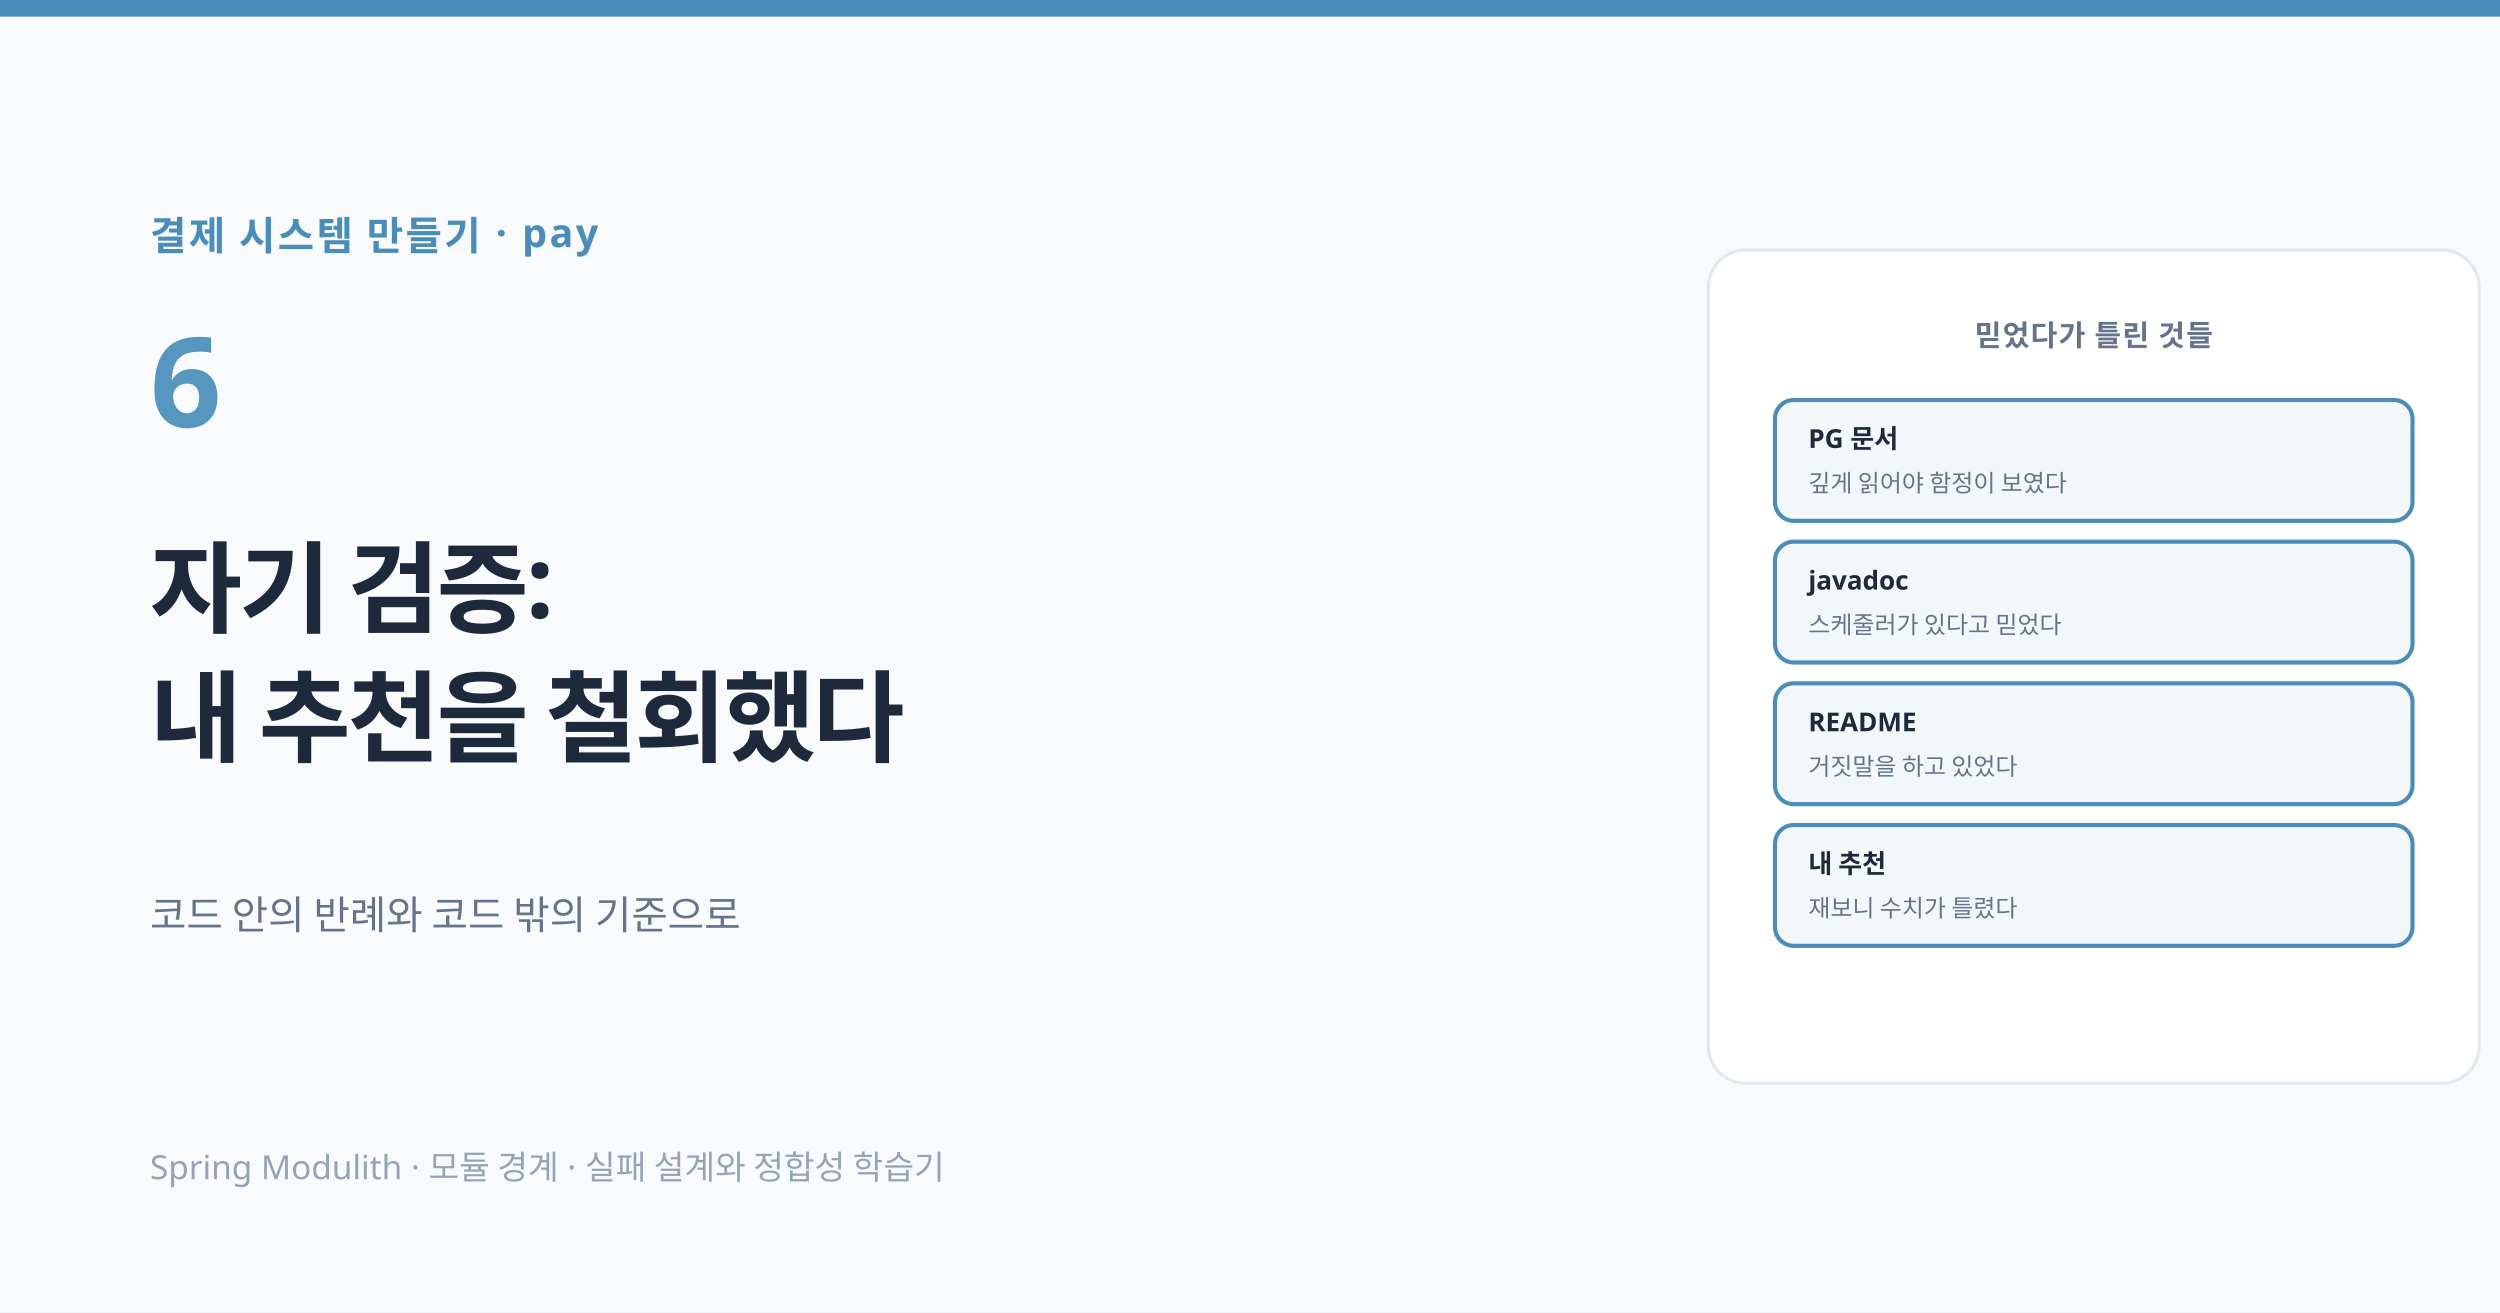
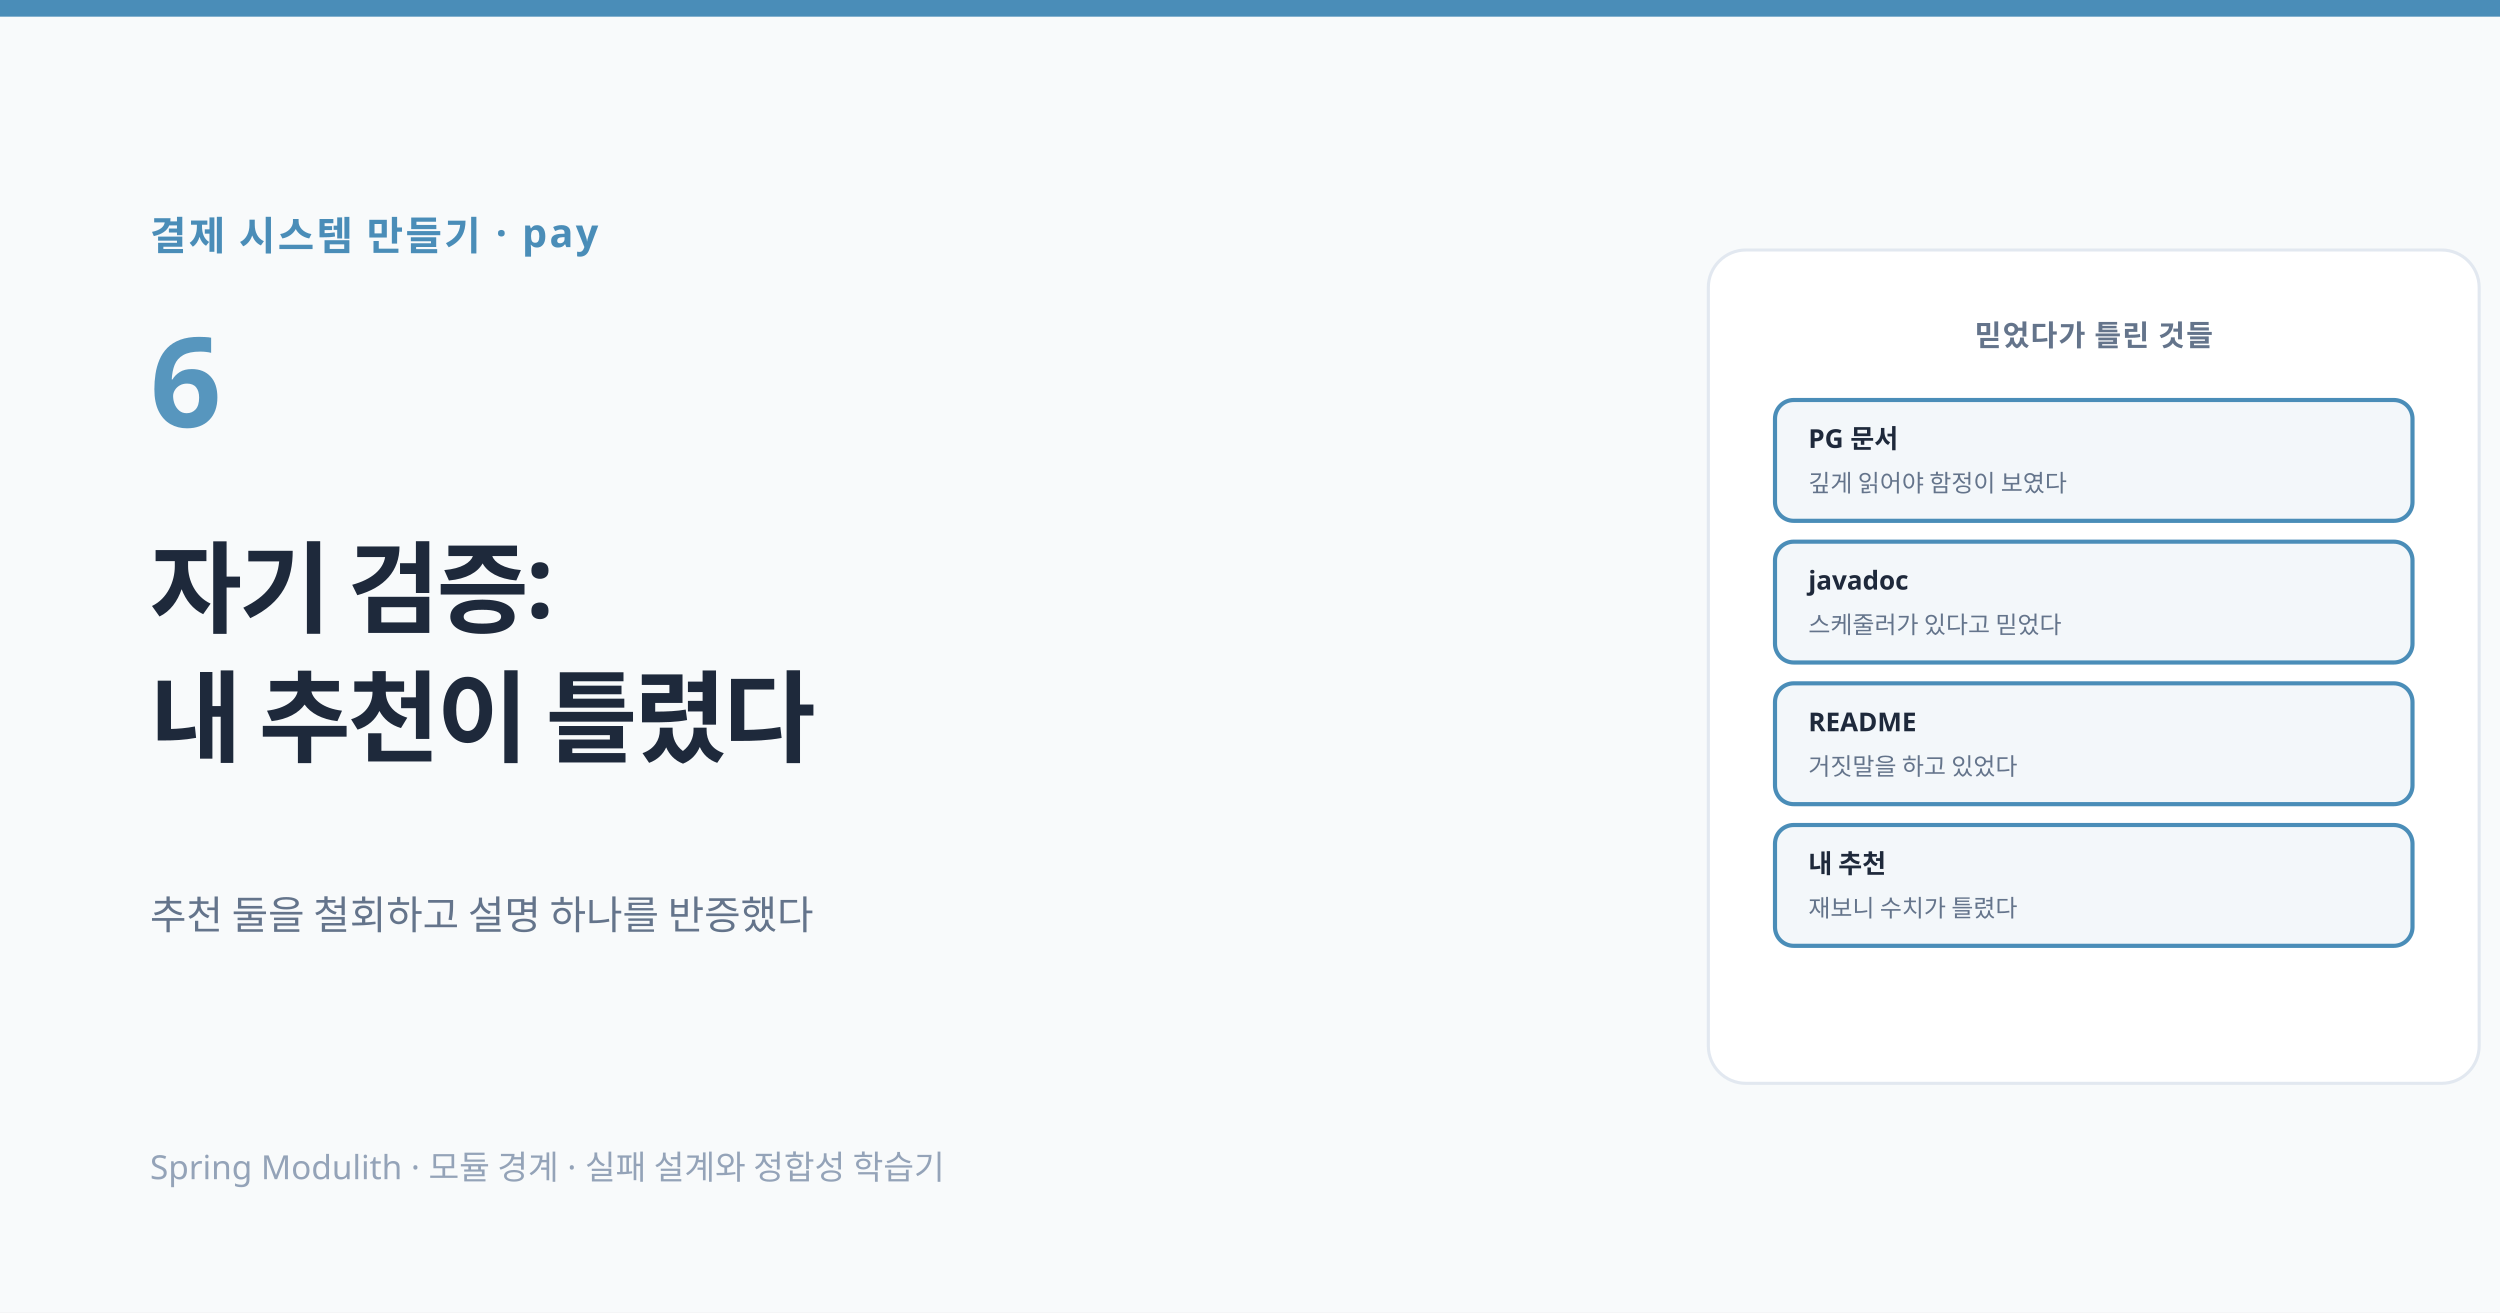
<svg xmlns="http://www.w3.org/2000/svg" viewBox="0 0 1200 630" font-family="'Pretendard', 'Apple SD Gothic Neo', system-ui, sans-serif">
  <rect width="1200" height="630" fill="#f8fafb" />
  <rect width="1200" height="8" fill="#4a8db8" />
  <rect x="820" y="120" width="370" height="400" rx="18" fill="#ffffff" stroke="#e2e8f0" stroke-width="1.5" />
  <text x="1005" y="166" text-anchor="middle" font-size="14" font-weight="700" fill="#64748b" letter-spacing="0.04em">믿었다가 틀린 것들</text>
  <rect x="852" y="192" width="306" height="58" rx="9" fill="#4a8db810" stroke="#4a8db8" stroke-width="2" />
  <text x="868" y="215" font-size="12.5" font-weight="700" fill="#1e293b">PG 문서</text>
  <text x="868" y="236" font-size="11.5" fill="#64748b">깊게 읽어야 함정이 보였다</text>
  <rect x="852" y="260" width="306" height="58" rx="9" fill="#4a8db810" stroke="#4a8db8" stroke-width="2" />
  <text x="868" y="283" font-size="12.5" font-weight="700" fill="#1e293b">javadoc</text>
  <text x="868" y="304" font-size="11.5" fill="#64748b">스케줄러가 있다고 믿었다</text>
  <rect x="852" y="328" width="306" height="58" rx="9" fill="#4a8db810" stroke="#4a8db8" stroke-width="2" />
  <text x="868" y="351" font-size="12.5" font-weight="700" fill="#1e293b">README</text>
  <text x="868" y="372" font-size="11.5" fill="#64748b">거짓말을 하고 있었다</text>
  <rect x="852" y="396" width="306" height="58" rx="9" fill="#4a8db810" stroke="#4a8db8" stroke-width="2" />
  <text x="868" y="419" font-size="12.5" font-weight="700" fill="#1e293b">내 추천</text>
  <text x="868" y="440" font-size="11.5" fill="#64748b">재보니 수치가 틀렸다</text>
  <text x="72" y="120" font-size="19" font-weight="700" fill="#4a8db8" letter-spacing="0.06em">결제 시스템 만들기 · pay</text>
  <text x="72" y="205" font-size="60" font-weight="900" fill="#4a8db8" opacity="0.92">6</text>
  <text x="72" y="300" font-size="48" font-weight="800" fill="#1e293b" letter-spacing="-0.03em">자기 검증:</text>
-   <text x="72" y="362" font-size="48" font-weight="800" fill="#1e293b" letter-spacing="-0.03em">내 추천을 철회했다</text>
-   <text x="72" y="446" font-size="19" fill="#64748b">코드 안의 반례와 코드 밖의 기준으로</text>
+   <text x="72" y="362" font-size="48" font-weight="800" fill="#1e293b" letter-spacing="-0.03em">내 추천이 틀렸다</text>
+   <text x="72" y="446" font-size="19" fill="#64748b">추천 둘을 철회하고 설명 하나를 반증했다</text>
  <text x="72" y="566" font-size="16" fill="#94a3b8">Spring Modulith · 모듈 경계 · 실패 설계와 정합성 학습기</text>
</svg>
